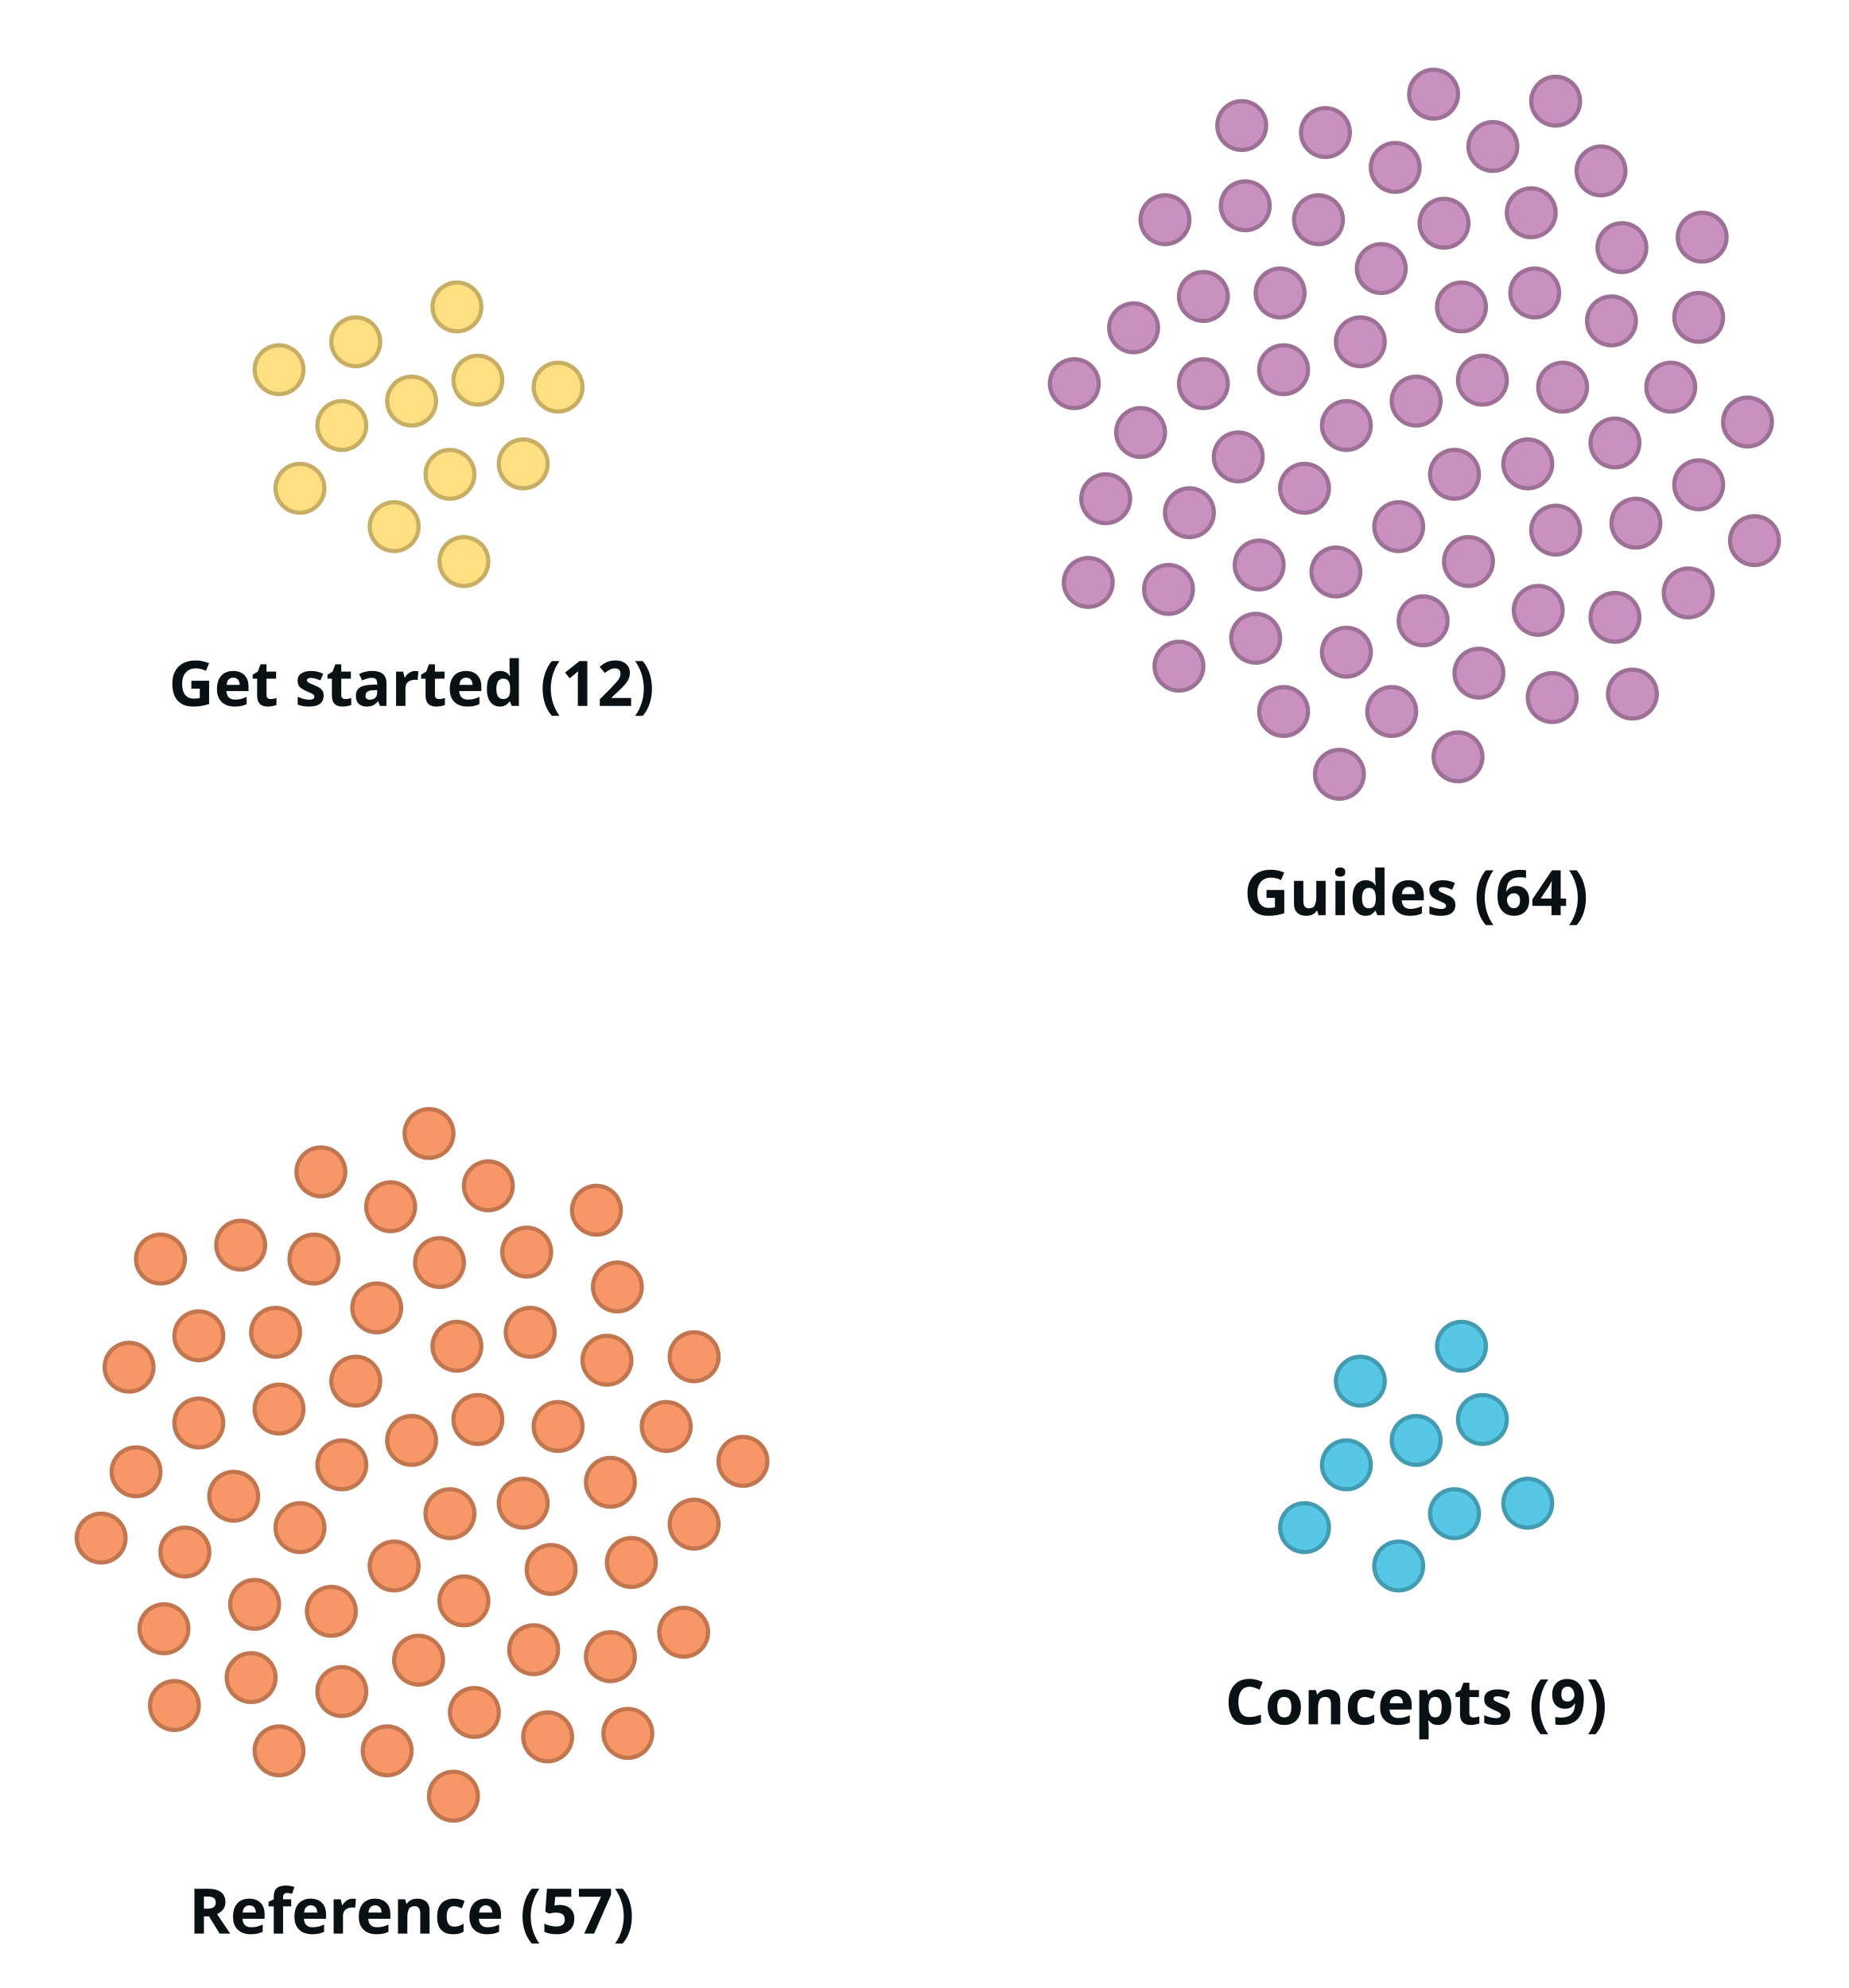
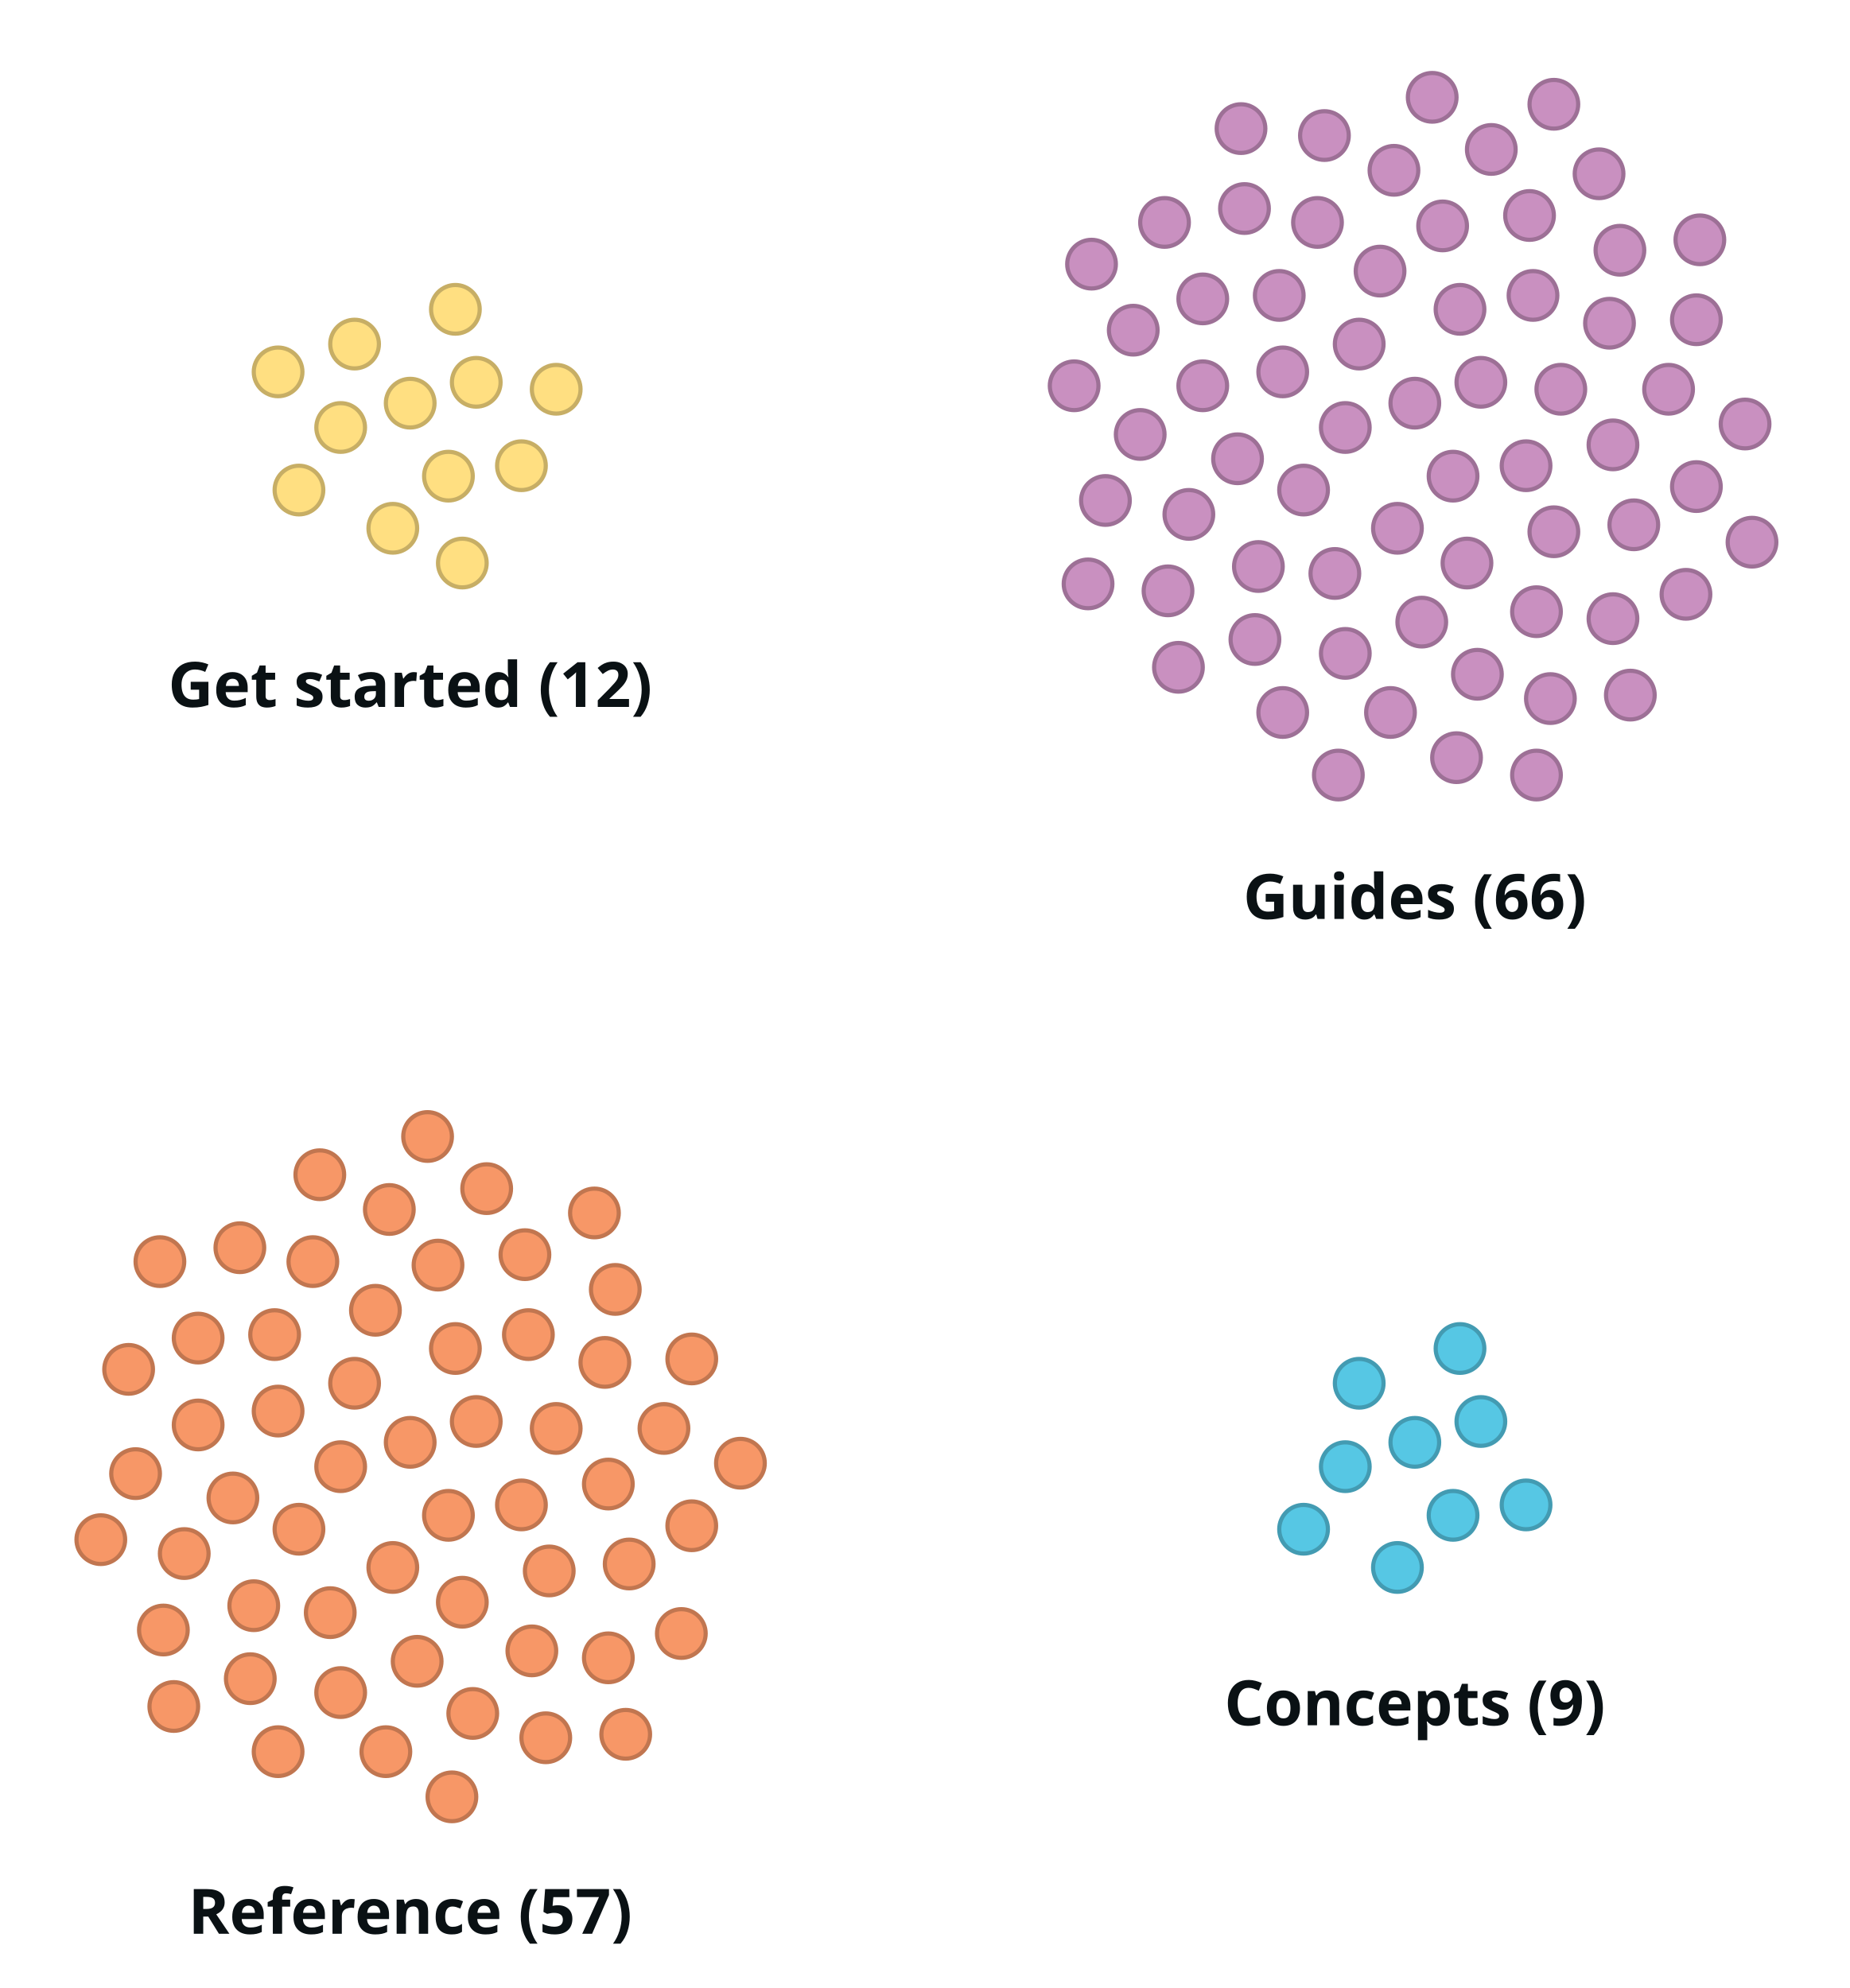
- <svg xmlns="http://www.w3.org/2000/svg" id="docs-graph-1-light" width="100%" style="max-width: 530px;" viewBox="0 0 530 570" role="img" aria-labelledby="docs-graph-1-light-title docs-graph-1-light-desc">
+ <svg xmlns="http://www.w3.org/2000/svg" id="docs-graph-1-light" width="100%" style="max-width: 532px;" viewBox="0 0 532 572" role="img" aria-labelledby="docs-graph-1-light-title docs-graph-1-light-desc">
  <style>#docs-graph-1-light{font-family:"Relate Sans",system-ui,sans-serif}#docs-graph-1-light .s-get-started{fill:#FFDF81;stroke:#C7AE65;stroke-width:1.2}#docs-graph-1-light .s-guides{fill:#C990C0;stroke:#9D7096;stroke-width:1.2}#docs-graph-1-light .s-reference{fill:#F79767;stroke:#C17650;stroke-width:1.2}#docs-graph-1-light .s-concepts{fill:#56C7E4;stroke:#439BB2;stroke-width:1.2}#docs-graph-1-light .sec{font-size:18px;font-weight:600;fill:#0A1114}</style>
-   <circle class="s-concepts" cx="406" cy="413" r="7" />
-   <circle class="s-concepts" cx="417" cy="434" r="7" />
-   <circle class="s-concepts" cx="386" cy="420" r="7" />
-   <circle class="s-concepts" cx="425" cy="407" r="7" />
-   <circle class="s-concepts" cx="401" cy="449" r="7" />
-   <circle class="s-concepts" cx="390" cy="396" r="7" />
-   <circle class="s-concepts" cx="438" cy="431" r="7" />
-   <circle class="s-concepts" cx="374" cy="438" r="7" />
-   <circle class="s-concepts" cx="419" cy="386" r="7" />
-   <circle class="s-get-started" cx="118" cy="115" r="7" />
-   <circle class="s-get-started" cx="129" cy="136" r="7" />
-   <circle class="s-get-started" cx="98" cy="122" r="7" />
-   <circle class="s-get-started" cx="137" cy="109" r="7" />
-   <circle class="s-get-started" cx="113" cy="151" r="7" />
-   <circle class="s-get-started" cx="102" cy="98" r="7" />
-   <circle class="s-get-started" cx="150" cy="133" r="7" />
-   <circle class="s-get-started" cx="86" cy="140" r="7" />
-   <circle class="s-get-started" cx="131" cy="88" r="7" />
-   <circle class="s-get-started" cx="133" cy="161" r="7" />
-   <circle class="s-get-started" cx="80" cy="106" r="7" />
-   <circle class="s-get-started" cx="160" cy="111" r="7" />
-   <circle class="s-guides" cx="406" cy="115" r="7" />
-   <circle class="s-guides" cx="417" cy="136" r="7" />
-   <circle class="s-guides" cx="386" cy="122" r="7" />
-   <circle class="s-guides" cx="425" cy="109" r="7" />
-   <circle class="s-guides" cx="401" cy="151" r="7" />
-   <circle class="s-guides" cx="390" cy="98" r="7" />
-   <circle class="s-guides" cx="438" cy="133" r="7" />
-   <circle class="s-guides" cx="374" cy="140" r="7" />
-   <circle class="s-guides" cx="419" cy="88" r="7" />
-   <circle class="s-guides" cx="421" cy="161" r="7" />
-   <circle class="s-guides" cx="368" cy="106" r="7" />
-   <circle class="s-guides" cx="448" cy="111" r="7" />
-   <circle class="s-guides" cx="383" cy="164" r="7" />
-   <circle class="s-guides" cx="396" cy="77" r="7" />
-   <circle class="s-guides" cx="446" cy="152" r="7" />
-   <circle class="s-guides" cx="355" cy="131" r="7" />
-   <circle class="s-guides" cx="440" cy="84" r="7" />
-   <circle class="s-guides" cx="408" cy="178" r="7" />
-   <circle class="s-guides" cx="367" cy="84" r="7" />
-   <circle class="s-guides" cx="463" cy="127" r="7" />
-   <circle class="s-guides" cx="361" cy="162" r="7" />
-   <circle class="s-guides" cx="414" cy="64" r="7" />
-   <circle class="s-guides" cx="441" cy="175" r="7" />
-   <circle class="s-guides" cx="345" cy="110" r="7" />
-   <circle class="s-guides" cx="462" cy="92" r="7" />
-   <circle class="s-guides" cx="386" cy="187" r="7" />
-   <circle class="s-guides" cx="378" cy="63" r="7" />
-   <circle class="s-guides" cx="469" cy="150" r="7" />
-   <circle class="s-guides" cx="341" cy="147" r="7" />
-   <circle class="s-guides" cx="439" cy="61" r="7" />
-   <circle class="s-guides" cx="424" cy="193" r="7" />
-   <circle class="s-guides" cx="345" cy="85" r="7" />
-   <circle class="s-guides" cx="479" cy="111" r="7" />
-   <circle class="s-guides" cx="360" cy="183" r="7" />
-   <circle class="s-guides" cx="400" cy="48" r="7" />
-   <circle class="s-guides" cx="463" cy="177" r="7" />
-   <circle class="s-guides" cx="327" cy="124" r="7" />
-   <circle class="s-guides" cx="465" cy="71" r="7" />
-   <circle class="s-guides" cx="399" cy="204" r="7" />
-   <circle class="s-guides" cx="357" cy="59" r="7" />
-   <circle class="s-guides" cx="487" cy="139" r="7" />
-   <circle class="s-guides" cx="335" cy="169" r="7" />
-   <circle class="s-guides" cx="428" cy="42" r="7" />
-   <circle class="s-guides" cx="445" cy="200" r="7" />
-   <circle class="s-guides" cx="325" cy="94" r="7" />
-   <circle class="s-guides" cx="487" cy="91" r="7" />
-   <circle class="s-guides" cx="368" cy="204" r="7" />
-   <circle class="s-guides" cx="380" cy="38" r="7" />
-   <circle class="s-guides" cx="484" cy="170" r="7" />
-   <circle class="s-guides" cx="317" cy="143" r="7" />
-   <circle class="s-guides" cx="459" cy="49" r="7" />
-   <circle class="s-guides" cx="418" cy="217" r="7" />
-   <circle class="s-guides" cx="334" cy="63" r="7" />
-   <circle class="s-guides" cx="501" cy="121" r="7" />
-   <circle class="s-guides" cx="338" cy="191" r="7" />
-   <circle class="s-guides" cx="411" cy="27" r="7" />
-   <circle class="s-guides" cx="468" cy="199" r="7" />
-   <circle class="s-guides" cx="308" cy="110" r="7" />
-   <circle class="s-guides" cx="488" cy="68" r="7" />
-   <circle class="s-guides" cx="384" cy="222" r="7" />
-   <circle class="s-guides" cx="356" cy="36" r="7" />
-   <circle class="s-guides" cx="503" cy="155" r="7" />
-   <circle class="s-guides" cx="312" cy="167" r="7" />
-   <circle class="s-guides" cx="446" cy="29" r="7" />
-   <circle class="s-reference" cx="118" cy="413" r="7" />
-   <circle class="s-reference" cx="129" cy="434" r="7" />
-   <circle class="s-reference" cx="98" cy="420" r="7" />
-   <circle class="s-reference" cx="137" cy="407" r="7" />
-   <circle class="s-reference" cx="113" cy="449" r="7" />
-   <circle class="s-reference" cx="102" cy="396" r="7" />
-   <circle class="s-reference" cx="150" cy="431" r="7" />
-   <circle class="s-reference" cx="86" cy="438" r="7" />
-   <circle class="s-reference" cx="131" cy="386" r="7" />
-   <circle class="s-reference" cx="133" cy="459" r="7" />
-   <circle class="s-reference" cx="80" cy="404" r="7" />
-   <circle class="s-reference" cx="160" cy="409" r="7" />
-   <circle class="s-reference" cx="95" cy="462" r="7" />
-   <circle class="s-reference" cx="108" cy="375" r="7" />
-   <circle class="s-reference" cx="158" cy="450" r="7" />
-   <circle class="s-reference" cx="67" cy="429" r="7" />
-   <circle class="s-reference" cx="152" cy="382" r="7" />
-   <circle class="s-reference" cx="120" cy="476" r="7" />
-   <circle class="s-reference" cx="79" cy="382" r="7" />
-   <circle class="s-reference" cx="175" cy="425" r="7" />
-   <circle class="s-reference" cx="73" cy="460" r="7" />
-   <circle class="s-reference" cx="126" cy="362" r="7" />
-   <circle class="s-reference" cx="153" cy="473" r="7" />
-   <circle class="s-reference" cx="57" cy="408" r="7" />
-   <circle class="s-reference" cx="174" cy="390" r="7" />
-   <circle class="s-reference" cx="98" cy="485" r="7" />
-   <circle class="s-reference" cx="90" cy="361" r="7" />
-   <circle class="s-reference" cx="181" cy="448" r="7" />
-   <circle class="s-reference" cx="53" cy="445" r="7" />
-   <circle class="s-reference" cx="151" cy="359" r="7" />
-   <circle class="s-reference" cx="136" cy="491" r="7" />
-   <circle class="s-reference" cx="57" cy="383" r="7" />
-   <circle class="s-reference" cx="191" cy="409" r="7" />
-   <circle class="s-reference" cx="72" cy="481" r="7" />
-   <circle class="s-reference" cx="112" cy="346" r="7" />
-   <circle class="s-reference" cx="175" cy="475" r="7" />
-   <circle class="s-reference" cx="39" cy="422" r="7" />
-   <circle class="s-reference" cx="177" cy="369" r="7" />
-   <circle class="s-reference" cx="111" cy="502" r="7" />
-   <circle class="s-reference" cx="69" cy="357" r="7" />
-   <circle class="s-reference" cx="199" cy="437" r="7" />
-   <circle class="s-reference" cx="47" cy="467" r="7" />
-   <circle class="s-reference" cx="140" cy="340" r="7" />
-   <circle class="s-reference" cx="157" cy="498" r="7" />
-   <circle class="s-reference" cx="37" cy="392" r="7" />
-   <circle class="s-reference" cx="199" cy="389" r="7" />
-   <circle class="s-reference" cx="80" cy="502" r="7" />
-   <circle class="s-reference" cx="92" cy="336" r="7" />
-   <circle class="s-reference" cx="196" cy="468" r="7" />
-   <circle class="s-reference" cx="29" cy="441" r="7" />
-   <circle class="s-reference" cx="171" cy="347" r="7" />
-   <circle class="s-reference" cx="130" cy="515" r="7" />
-   <circle class="s-reference" cx="46" cy="361" r="7" />
-   <circle class="s-reference" cx="213" cy="419" r="7" />
-   <circle class="s-reference" cx="50" cy="489" r="7" />
-   <circle class="s-reference" cx="123" cy="325" r="7" />
-   <circle class="s-reference" cx="180" cy="497" r="7" />
-   <text class="sec" x="118" y="202.4" text-anchor="middle">Get started (12)</text>
-   <text class="sec" x="406" y="262.4" text-anchor="middle">Guides (64)</text>
-   <text class="sec" x="118" y="554.4" text-anchor="middle">Reference (57)</text>
-   <text class="sec" x="406" y="494.4" text-anchor="middle">Concepts (9)</text>
+   <circle class="s-concepts" cx="407" cy="415" r="7" />
+   <circle class="s-concepts" cx="418" cy="436" r="7" />
+   <circle class="s-concepts" cx="387" cy="422" r="7" />
+   <circle class="s-concepts" cx="426" cy="409" r="7" />
+   <circle class="s-concepts" cx="402" cy="451" r="7" />
+   <circle class="s-concepts" cx="391" cy="398" r="7" />
+   <circle class="s-concepts" cx="439" cy="433" r="7" />
+   <circle class="s-concepts" cx="375" cy="440" r="7" />
+   <circle class="s-concepts" cx="420" cy="388" r="7" />
+   <circle class="s-get-started" cx="118" cy="116" r="7" />
+   <circle class="s-get-started" cx="129" cy="137" r="7" />
+   <circle class="s-get-started" cx="98" cy="123" r="7" />
+   <circle class="s-get-started" cx="137" cy="110" r="7" />
+   <circle class="s-get-started" cx="113" cy="152" r="7" />
+   <circle class="s-get-started" cx="102" cy="99" r="7" />
+   <circle class="s-get-started" cx="150" cy="134" r="7" />
+   <circle class="s-get-started" cx="86" cy="141" r="7" />
+   <circle class="s-get-started" cx="131" cy="89" r="7" />
+   <circle class="s-get-started" cx="133" cy="162" r="7" />
+   <circle class="s-get-started" cx="80" cy="107" r="7" />
+   <circle class="s-get-started" cx="160" cy="112" r="7" />
+   <circle class="s-guides" cx="407" cy="116" r="7" />
+   <circle class="s-guides" cx="418" cy="137" r="7" />
+   <circle class="s-guides" cx="387" cy="123" r="7" />
+   <circle class="s-guides" cx="426" cy="110" r="7" />
+   <circle class="s-guides" cx="402" cy="152" r="7" />
+   <circle class="s-guides" cx="391" cy="99" r="7" />
+   <circle class="s-guides" cx="439" cy="134" r="7" />
+   <circle class="s-guides" cx="375" cy="141" r="7" />
+   <circle class="s-guides" cx="420" cy="89" r="7" />
+   <circle class="s-guides" cx="422" cy="162" r="7" />
+   <circle class="s-guides" cx="369" cy="107" r="7" />
+   <circle class="s-guides" cx="449" cy="112" r="7" />
+   <circle class="s-guides" cx="384" cy="165" r="7" />
+   <circle class="s-guides" cx="397" cy="78" r="7" />
+   <circle class="s-guides" cx="447" cy="153" r="7" />
+   <circle class="s-guides" cx="356" cy="132" r="7" />
+   <circle class="s-guides" cx="441" cy="85" r="7" />
+   <circle class="s-guides" cx="409" cy="179" r="7" />
+   <circle class="s-guides" cx="368" cy="85" r="7" />
+   <circle class="s-guides" cx="464" cy="128" r="7" />
+   <circle class="s-guides" cx="362" cy="163" r="7" />
+   <circle class="s-guides" cx="415" cy="65" r="7" />
+   <circle class="s-guides" cx="442" cy="176" r="7" />
+   <circle class="s-guides" cx="346" cy="111" r="7" />
+   <circle class="s-guides" cx="463" cy="93" r="7" />
+   <circle class="s-guides" cx="387" cy="188" r="7" />
+   <circle class="s-guides" cx="379" cy="64" r="7" />
+   <circle class="s-guides" cx="470" cy="151" r="7" />
+   <circle class="s-guides" cx="342" cy="148" r="7" />
+   <circle class="s-guides" cx="440" cy="62" r="7" />
+   <circle class="s-guides" cx="425" cy="194" r="7" />
+   <circle class="s-guides" cx="346" cy="86" r="7" />
+   <circle class="s-guides" cx="480" cy="112" r="7" />
+   <circle class="s-guides" cx="361" cy="184" r="7" />
+   <circle class="s-guides" cx="401" cy="49" r="7" />
+   <circle class="s-guides" cx="464" cy="178" r="7" />
+   <circle class="s-guides" cx="328" cy="125" r="7" />
+   <circle class="s-guides" cx="466" cy="72" r="7" />
+   <circle class="s-guides" cx="400" cy="205" r="7" />
+   <circle class="s-guides" cx="358" cy="60" r="7" />
+   <circle class="s-guides" cx="488" cy="140" r="7" />
+   <circle class="s-guides" cx="336" cy="170" r="7" />
+   <circle class="s-guides" cx="429" cy="43" r="7" />
+   <circle class="s-guides" cx="446" cy="201" r="7" />
+   <circle class="s-guides" cx="326" cy="95" r="7" />
+   <circle class="s-guides" cx="488" cy="92" r="7" />
+   <circle class="s-guides" cx="369" cy="205" r="7" />
+   <circle class="s-guides" cx="381" cy="39" r="7" />
+   <circle class="s-guides" cx="485" cy="171" r="7" />
+   <circle class="s-guides" cx="318" cy="144" r="7" />
+   <circle class="s-guides" cx="460" cy="50" r="7" />
+   <circle class="s-guides" cx="419" cy="218" r="7" />
+   <circle class="s-guides" cx="335" cy="64" r="7" />
+   <circle class="s-guides" cx="502" cy="122" r="7" />
+   <circle class="s-guides" cx="339" cy="192" r="7" />
+   <circle class="s-guides" cx="412" cy="28" r="7" />
+   <circle class="s-guides" cx="469" cy="200" r="7" />
+   <circle class="s-guides" cx="309" cy="111" r="7" />
+   <circle class="s-guides" cx="489" cy="69" r="7" />
+   <circle class="s-guides" cx="385" cy="223" r="7" />
+   <circle class="s-guides" cx="357" cy="37" r="7" />
+   <circle class="s-guides" cx="504" cy="156" r="7" />
+   <circle class="s-guides" cx="313" cy="168" r="7" />
+   <circle class="s-guides" cx="447" cy="30" r="7" />
+   <circle class="s-guides" cx="442" cy="223" r="7" />
+   <circle class="s-guides" cx="314" cy="76" r="7" />
+   <circle class="s-reference" cx="118" cy="415" r="7" />
+   <circle class="s-reference" cx="129" cy="436" r="7" />
+   <circle class="s-reference" cx="98" cy="422" r="7" />
+   <circle class="s-reference" cx="137" cy="409" r="7" />
+   <circle class="s-reference" cx="113" cy="451" r="7" />
+   <circle class="s-reference" cx="102" cy="398" r="7" />
+   <circle class="s-reference" cx="150" cy="433" r="7" />
+   <circle class="s-reference" cx="86" cy="440" r="7" />
+   <circle class="s-reference" cx="131" cy="388" r="7" />
+   <circle class="s-reference" cx="133" cy="461" r="7" />
+   <circle class="s-reference" cx="80" cy="406" r="7" />
+   <circle class="s-reference" cx="160" cy="411" r="7" />
+   <circle class="s-reference" cx="95" cy="464" r="7" />
+   <circle class="s-reference" cx="108" cy="377" r="7" />
+   <circle class="s-reference" cx="158" cy="452" r="7" />
+   <circle class="s-reference" cx="67" cy="431" r="7" />
+   <circle class="s-reference" cx="152" cy="384" r="7" />
+   <circle class="s-reference" cx="120" cy="478" r="7" />
+   <circle class="s-reference" cx="79" cy="384" r="7" />
+   <circle class="s-reference" cx="175" cy="427" r="7" />
+   <circle class="s-reference" cx="73" cy="462" r="7" />
+   <circle class="s-reference" cx="126" cy="364" r="7" />
+   <circle class="s-reference" cx="153" cy="475" r="7" />
+   <circle class="s-reference" cx="57" cy="410" r="7" />
+   <circle class="s-reference" cx="174" cy="392" r="7" />
+   <circle class="s-reference" cx="98" cy="487" r="7" />
+   <circle class="s-reference" cx="90" cy="363" r="7" />
+   <circle class="s-reference" cx="181" cy="450" r="7" />
+   <circle class="s-reference" cx="53" cy="447" r="7" />
+   <circle class="s-reference" cx="151" cy="361" r="7" />
+   <circle class="s-reference" cx="136" cy="493" r="7" />
+   <circle class="s-reference" cx="57" cy="385" r="7" />
+   <circle class="s-reference" cx="191" cy="411" r="7" />
+   <circle class="s-reference" cx="72" cy="483" r="7" />
+   <circle class="s-reference" cx="112" cy="348" r="7" />
+   <circle class="s-reference" cx="175" cy="477" r="7" />
+   <circle class="s-reference" cx="39" cy="424" r="7" />
+   <circle class="s-reference" cx="177" cy="371" r="7" />
+   <circle class="s-reference" cx="111" cy="504" r="7" />
+   <circle class="s-reference" cx="69" cy="359" r="7" />
+   <circle class="s-reference" cx="199" cy="439" r="7" />
+   <circle class="s-reference" cx="47" cy="469" r="7" />
+   <circle class="s-reference" cx="140" cy="342" r="7" />
+   <circle class="s-reference" cx="157" cy="500" r="7" />
+   <circle class="s-reference" cx="37" cy="394" r="7" />
+   <circle class="s-reference" cx="199" cy="391" r="7" />
+   <circle class="s-reference" cx="80" cy="504" r="7" />
+   <circle class="s-reference" cx="92" cy="338" r="7" />
+   <circle class="s-reference" cx="196" cy="470" r="7" />
+   <circle class="s-reference" cx="29" cy="443" r="7" />
+   <circle class="s-reference" cx="171" cy="349" r="7" />
+   <circle class="s-reference" cx="130" cy="517" r="7" />
+   <circle class="s-reference" cx="46" cy="363" r="7" />
+   <circle class="s-reference" cx="213" cy="421" r="7" />
+   <circle class="s-reference" cx="50" cy="491" r="7" />
+   <circle class="s-reference" cx="123" cy="327" r="7" />
+   <circle class="s-reference" cx="180" cy="499" r="7" />
+   <text class="sec" x="118" y="203.4" text-anchor="middle">Get started (12)</text>
+   <text class="sec" x="407" y="264.4" text-anchor="middle">Guides (66)</text>
+   <text class="sec" x="118" y="556.4" text-anchor="middle">Reference (57)</text>
+   <text class="sec" x="407" y="496.4" text-anchor="middle">Concepts (9)</text>
</svg>
